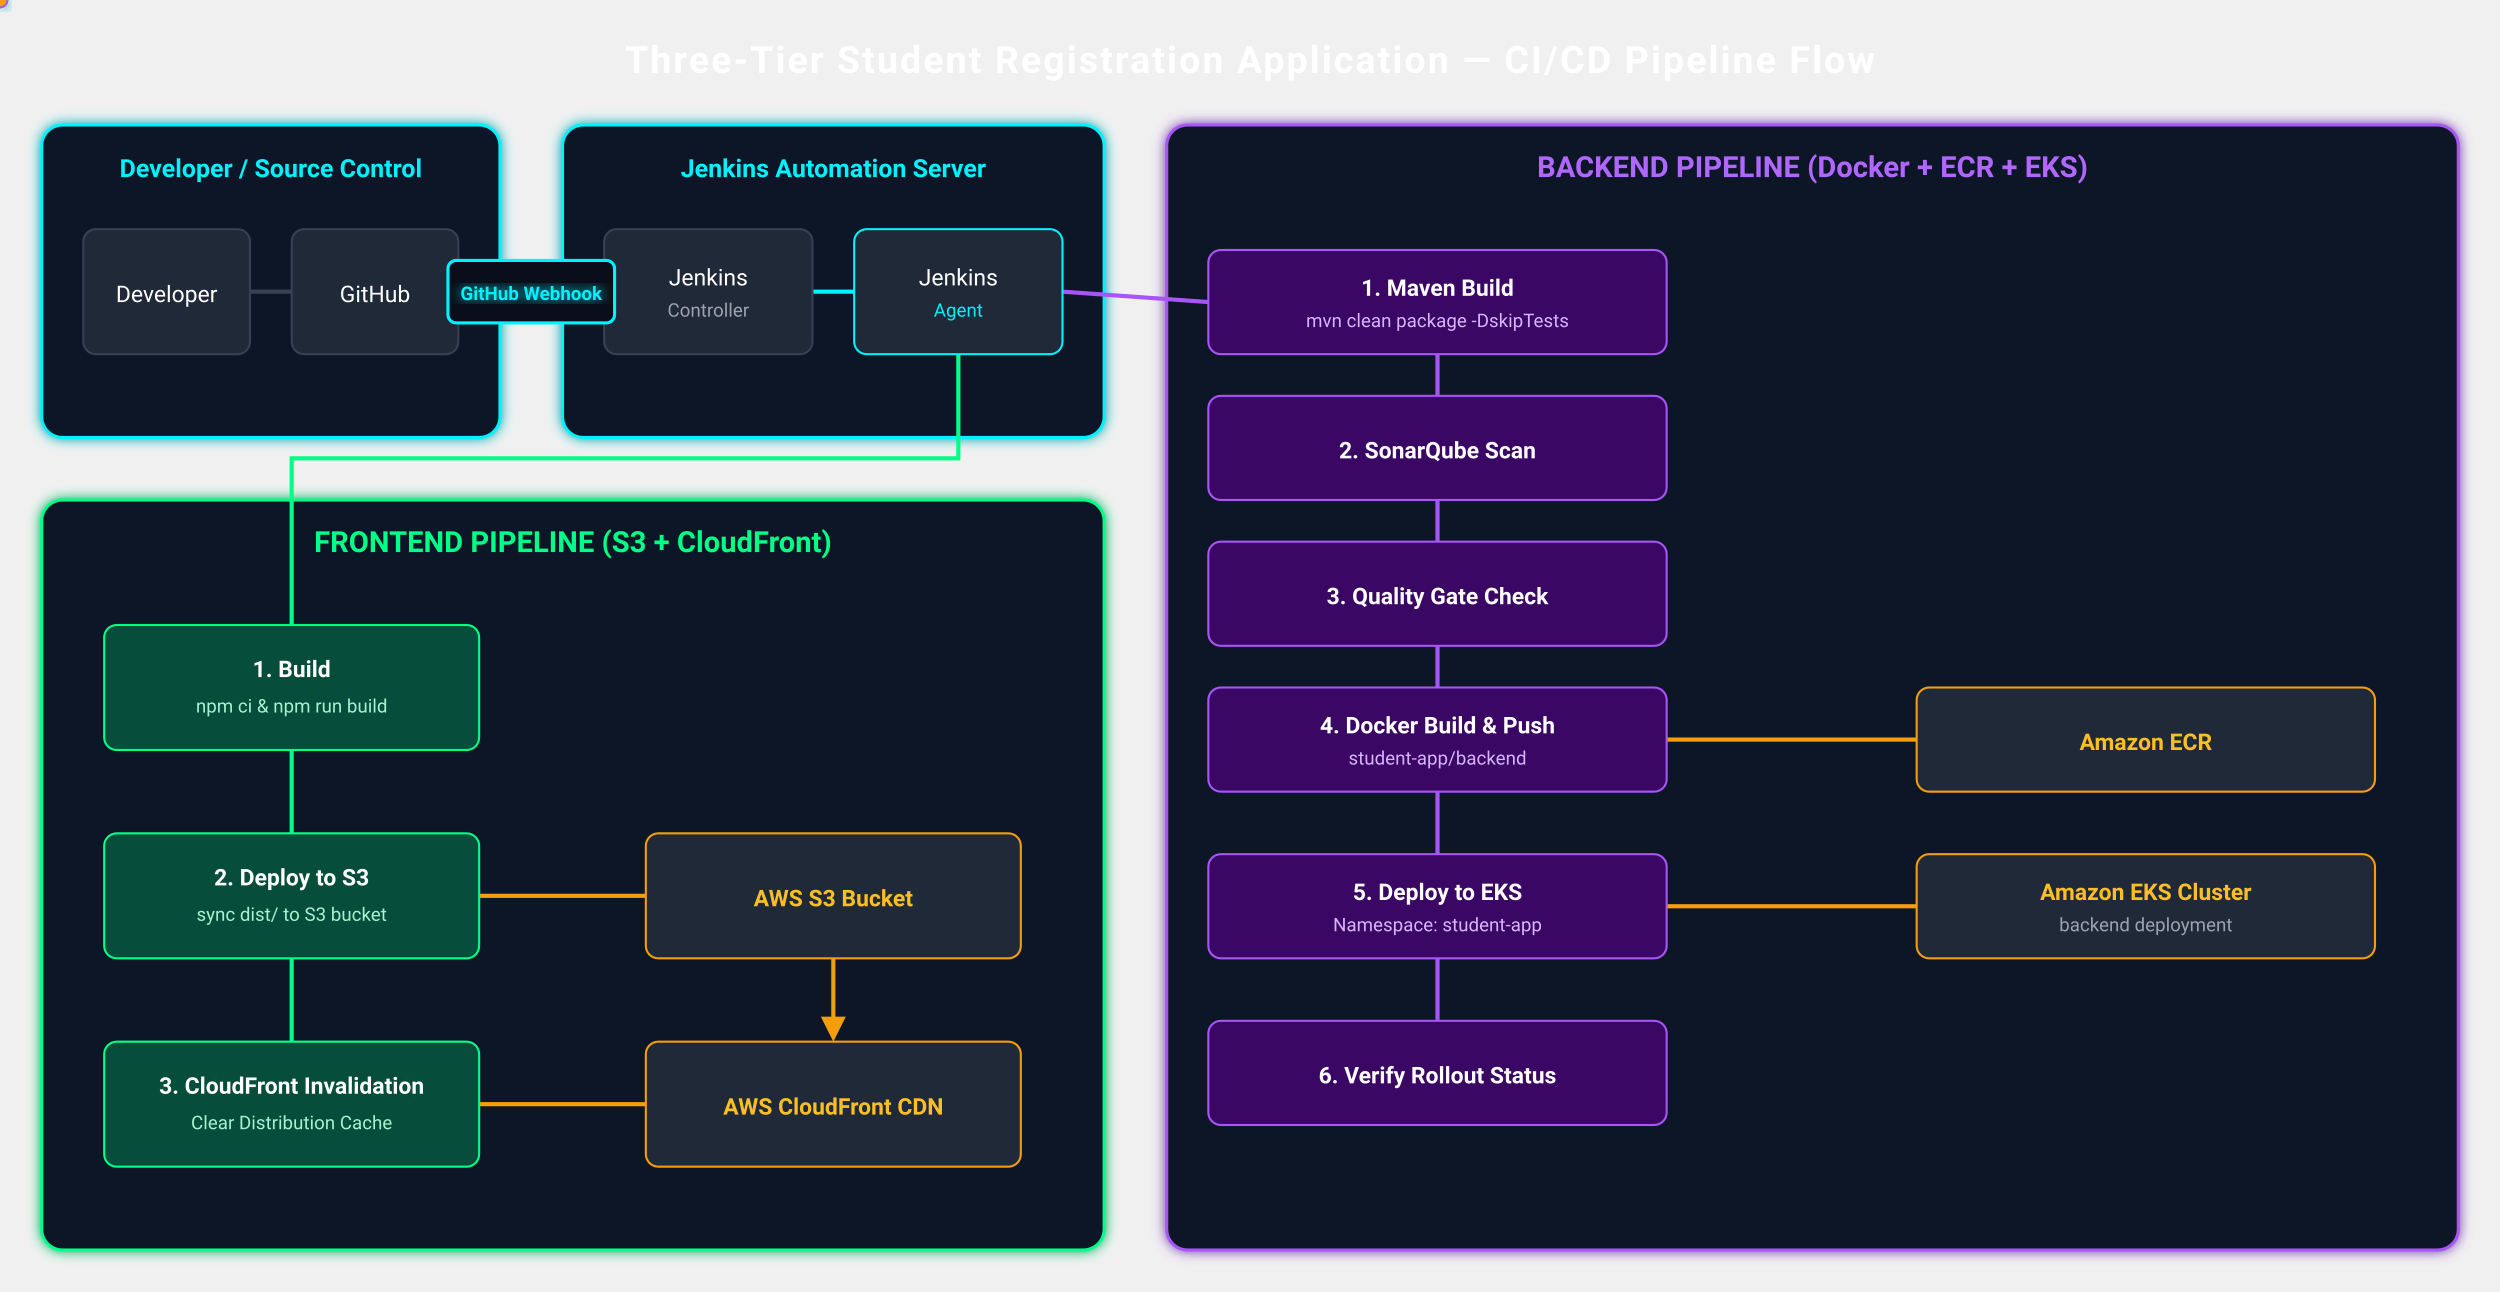
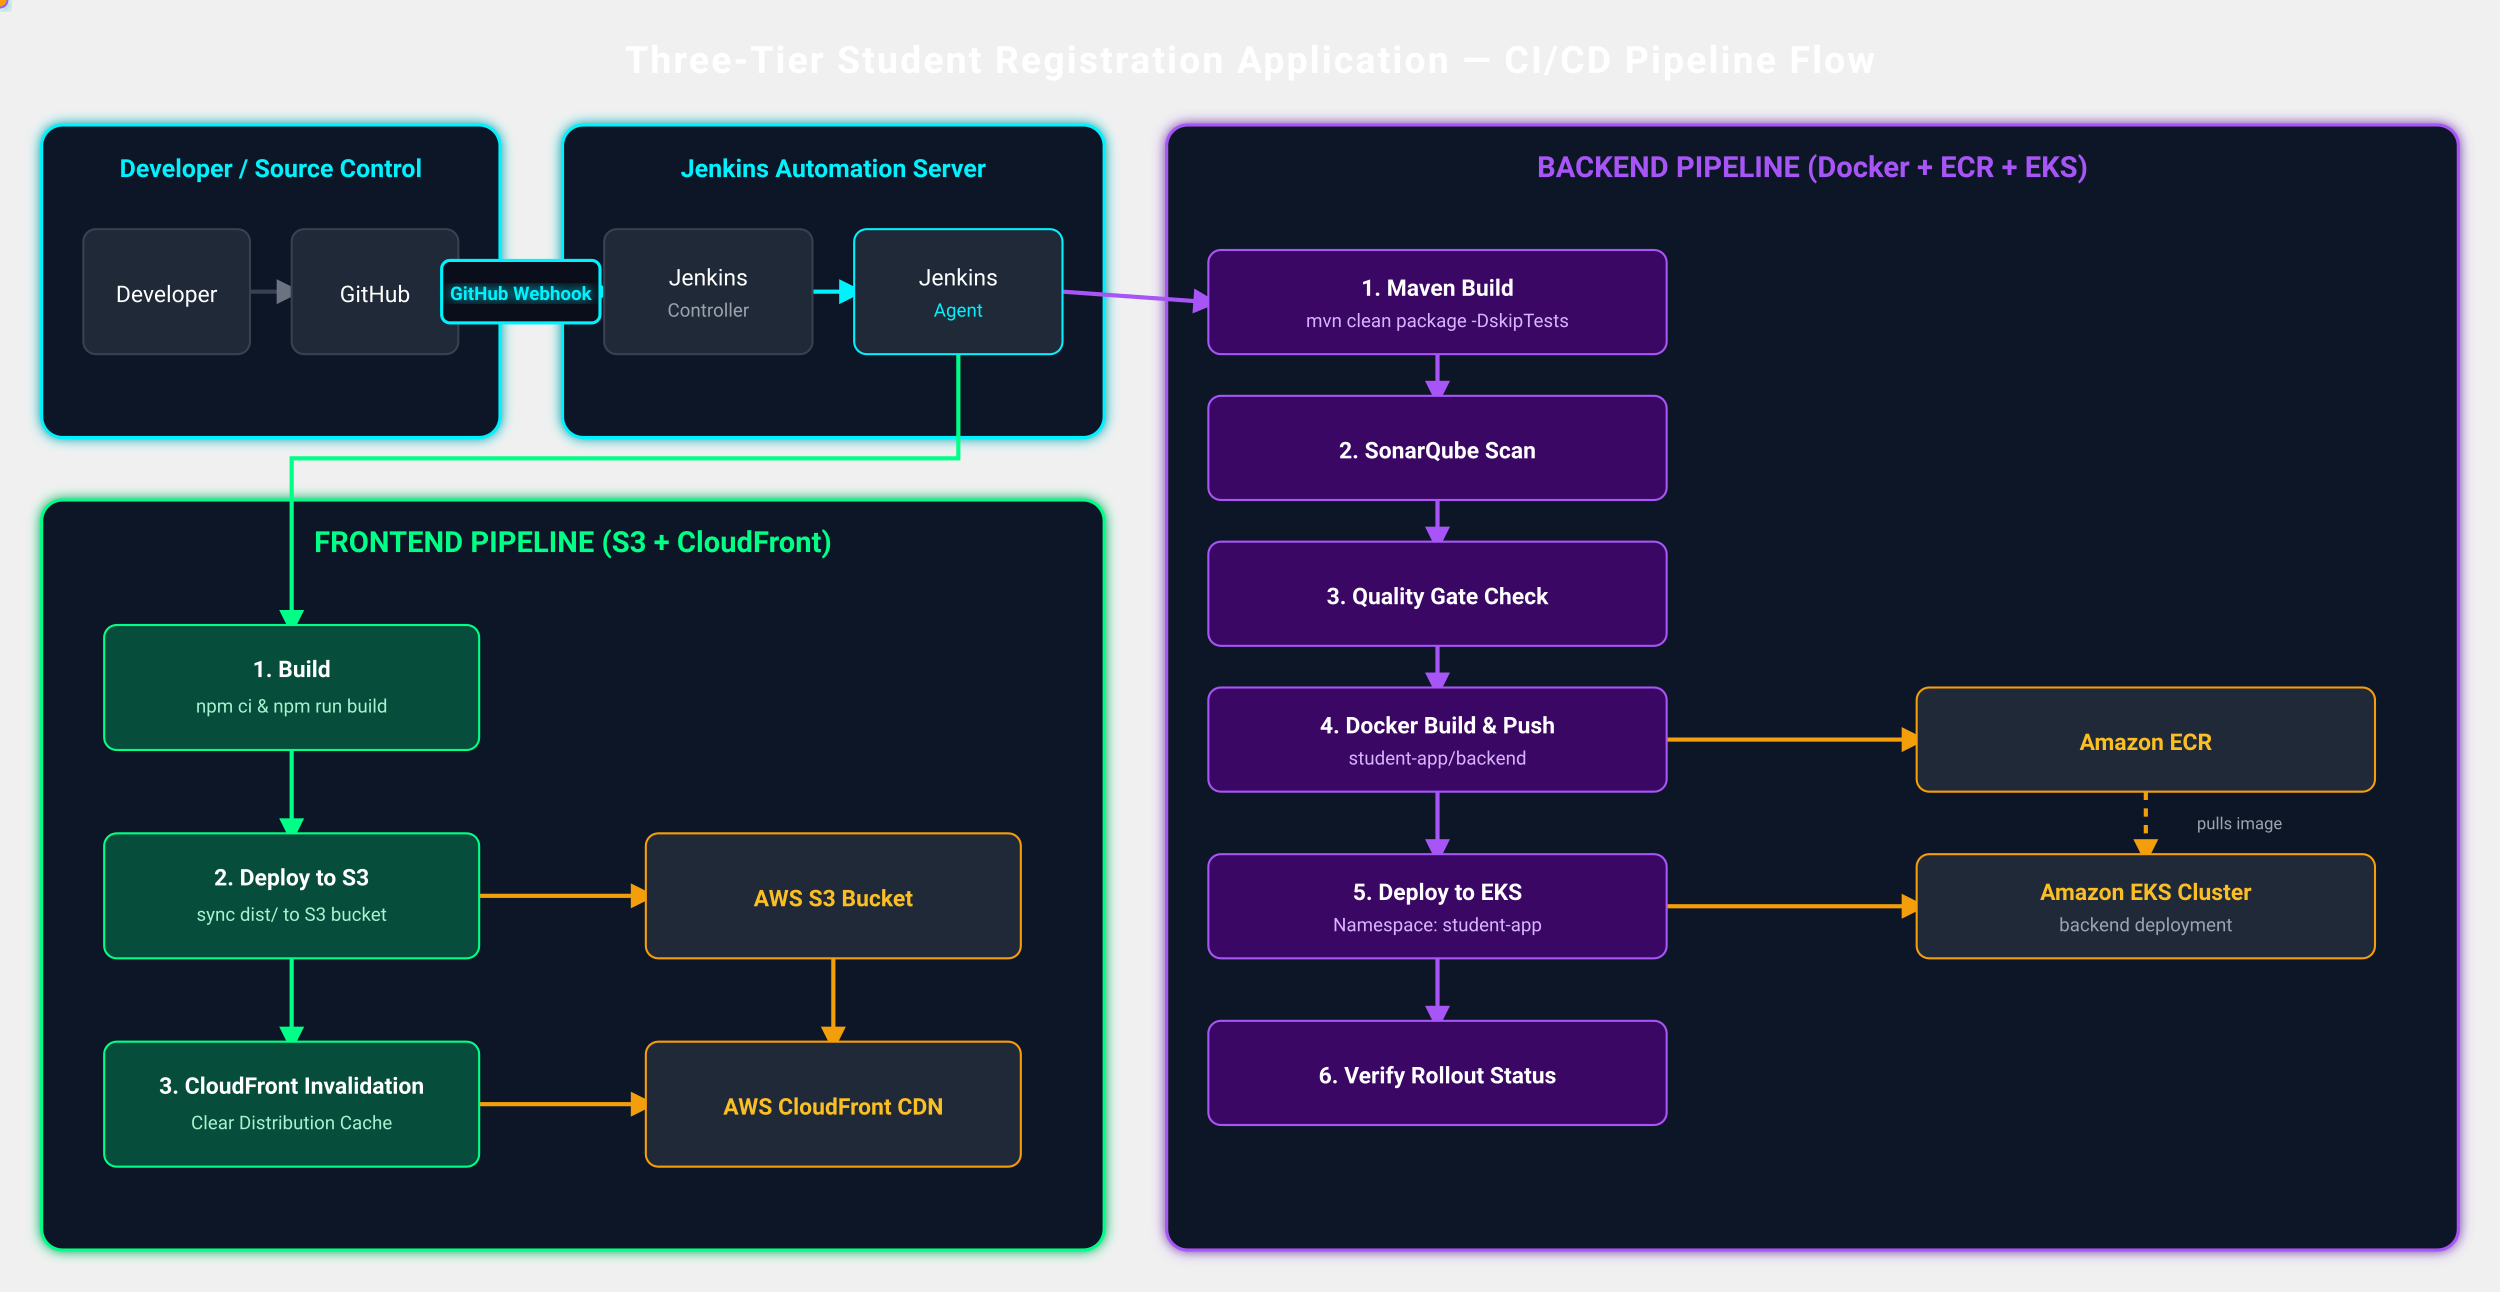
<svg xmlns="http://www.w3.org/2000/svg" viewBox="0 0 1200 620" width="100%" height="100%" style="background:#0a0e1a; font-family: -apple-system, BlinkMacSystemFont, 'Segoe UI', Roboto, sans-serif;">
  <defs>
    <filter id="glow-cyan" x="-20%" y="-20%" width="140%" height="140%">
      <feGaussianBlur stdDeviation="3" result="blur" />
      <feMerge>
        <feMergeNode in="blur" />
        <feMergeNode in="SourceGraphic" />
      </feMerge>
    </filter>
    <filter id="glow-green" x="-20%" y="-20%" width="140%" height="140%">
      <feGaussianBlur stdDeviation="3" result="blur" />
      <feMerge>
        <feMergeNode in="blur" />
        <feMergeNode in="SourceGraphic" />
      </feMerge>
    </filter>
    <filter id="glow-purple" x="-20%" y="-20%" width="140%" height="140%">
      <feGaussianBlur stdDeviation="3" result="blur" />
      <feMerge>
        <feMergeNode in="blur" />
        <feMergeNode in="SourceGraphic" />
      </feMerge>
    </filter>
-     <marker id="arrow-amber" viewBox="0 0 10 10" refX="5" refY="5" markerWidth="6" markerHeight="6" orient="auto-start-reverse">
+     <marker id="arrow-amber" viewBox="0 0 10 10" refX="6" refY="5" markerWidth="6" markerHeight="6" orient="auto-start-reverse">
      <path d="M 0 0 L 10 5 L 0 10 z" fill="#f59e0b" />
+     </marker>
+     <marker id="arrow-cyan" viewBox="0 0 10 10" refX="6" refY="5" markerWidth="6" markerHeight="6" orient="auto-start-reverse">
+       <path d="M 0 0 L 10 5 L 0 10 z" fill="#00f2fe" />
+     </marker>
+     <marker id="arrow-green" viewBox="0 0 10 10" refX="6" refY="5" markerWidth="6" markerHeight="6" orient="auto-start-reverse">
+       <path d="M 0 0 L 10 5 L 0 10 z" fill="#00ff87" />
+     </marker>
+     <marker id="arrow-purple" viewBox="0 0 10 10" refX="6" refY="5" markerWidth="6" markerHeight="6" orient="auto-start-reverse">
+       <path d="M 0 0 L 10 5 L 0 10 z" fill="#a855f7" />
+     </marker>
+     <marker id="arrow-gray" viewBox="0 0 10 10" refX="6" refY="5" markerWidth="6" markerHeight="6" orient="auto-start-reverse">
+       <path d="M 0 0 L 10 5 L 0 10 z" fill="#6b7280" />
    </marker>
  </defs>
  <text x="600" y="35" text-anchor="middle" fill="#ffffff" font-size="18" font-weight="700" letter-spacing="1">Three-Tier Student Registration Application — CI/CD Pipeline Flow</text>
  <rect x="20" y="60" width="220" height="150" rx="10" fill="#111827" stroke="#00f2fe" stroke-width="1.5" filter="url(#glow-cyan)" />
  <text x="130" y="85" text-anchor="middle" fill="#00f2fe" font-size="12" font-weight="600">Developer / Source Control</text>
  <rect x="270" y="60" width="260" height="150" rx="10" fill="#111827" stroke="#00f2fe" stroke-width="1.5" filter="url(#glow-cyan)" />
  <text x="400" y="85" text-anchor="middle" fill="#00f2fe" font-size="12" font-weight="600">Jenkins Automation Server</text>
  <rect x="20" y="240" width="510" height="360" rx="10" fill="#111827" stroke="#00ff87" stroke-width="1.5" filter="url(#glow-green)" />
  <text x="275" y="265" text-anchor="middle" fill="#00ff87" font-size="14" font-weight="700">FRONTEND PIPELINE (S3 + CloudFront)</text>
  <rect x="560" y="60" width="620" height="540" rx="10" fill="#111827" stroke="#a855f7" stroke-width="1.5" filter="url(#glow-purple)" />
-   <text x="870" y="85" text-anchor="middle" fill="#b066ff" font-size="14" font-weight="700">BACKEND PIPELINE (Docker + ECR + EKS)</text>
-   <path id="path-dev-github" d="M 120 140 L 140 140" stroke="#374151" stroke-width="2" />
-   <path id="path-github-jenkins" d="M 220 140 L 290 140" stroke="#00f2fe" stroke-width="2" />
-   <path id="path-jenkins-agent" d="M 390 140 L 410 140" stroke="#00f2fe" stroke-width="2" />
-   <path id="path-agent-fe" d="M 460 170 L 460 220 L 140 220 L 140 300" fill="none" stroke="#00ff87" stroke-width="2" />
-   <path id="path-agent-be" d="M 510 140 L 580 145" fill="none" stroke="#a855f7" stroke-width="2" />
-   <path id="path-fe1-fe2" d="M 140 360 L 140 400" stroke="#00ff87" stroke-width="2" />
-   <path id="path-fe2-fe3" d="M 140 460 L 140 500" stroke="#00ff87" stroke-width="2" />
-   <path id="path-fe2-s3" d="M 230 430 L 310 430" stroke="#f59e0b" stroke-width="2" />
-   <path id="path-s3-cf" d="M 400 460 L 400 494" stroke="#f59e0b" stroke-width="2" marker-end="url(#arrow-amber)" />
-   <path id="path-fe3-cf" d="M 230 530 L 310 530" stroke="#f59e0b" stroke-width="2" />
-   <path id="path-be1-be2" d="M 690 170 L 690 190" stroke="#a855f7" stroke-width="2" />
-   <path id="path-be2-be3" d="M 690 240 L 690 260" stroke="#a855f7" stroke-width="2" />
-   <path id="path-be3-be4" d="M 690 310 L 690 330" stroke="#a855f7" stroke-width="2" />
-   <path id="path-be4-be5" d="M 690 380 L 690 410" stroke="#a855f7" stroke-width="2" />
-   <path id="path-be5-be6" d="M 690 460 L 690 490" stroke="#a855f7" stroke-width="2" />
-   <path id="path-be4-ecr" d="M 800 355 L 920 355" stroke="#f59e0b" stroke-width="2" />
-   <path id="path-be5-eks" d="M 800 435 L 920 435" stroke="#f59e0b" stroke-width="2" />
+   <text x="870" y="85" text-anchor="middle" fill="#a855f7" font-size="14" font-weight="700">BACKEND PIPELINE (Docker + ECR + EKS)</text>
+   <path id="path-dev-github" d="M 120 140 L 140 140" stroke="#374151" stroke-width="2" marker-end="url(#arrow-gray)" />
+   <path id="path-github-jenkins" d="M 220 140 L 290 140" stroke="#00f2fe" stroke-width="2" marker-end="url(#arrow-cyan)" />
+   <path id="path-jenkins-agent" d="M 390 140 L 410 140" stroke="#00f2fe" stroke-width="2" marker-end="url(#arrow-cyan)" />
+   <path id="path-agent-fe" d="M 460 170 L 460 220 L 140 220 L 140 300" fill="none" stroke="#00ff87" stroke-width="2" marker-end="url(#arrow-green)" />
+   <path id="path-agent-be" d="M 510 140 L 580 145" fill="none" stroke="#a855f7" stroke-width="2" marker-end="url(#arrow-purple)" />
+   <path id="path-fe1-fe2" d="M 140 360 L 140 400" stroke="#00ff87" stroke-width="2" marker-end="url(#arrow-green)" />
+   <path id="path-fe2-fe3" d="M 140 460 L 140 500" stroke="#00ff87" stroke-width="2" marker-end="url(#arrow-green)" />
+   <path id="path-fe2-s3" d="M 230 430 L 310 430" stroke="#f59e0b" stroke-width="2" marker-end="url(#arrow-amber)" />
+   <path id="path-s3-cf" d="M 400 460 L 400 500" stroke="#f59e0b" stroke-width="2" marker-end="url(#arrow-amber)" />
+   <path id="path-fe3-cf" d="M 230 530 L 310 530" stroke="#f59e0b" stroke-width="2" marker-end="url(#arrow-amber)" />
+   <path id="path-be1-be2" d="M 690 170 L 690 190" stroke="#a855f7" stroke-width="2" marker-end="url(#arrow-purple)" />
+   <path id="path-be2-be3" d="M 690 240 L 690 260" stroke="#a855f7" stroke-width="2" marker-end="url(#arrow-purple)" />
+   <path id="path-be3-be4" d="M 690 310 L 690 330" stroke="#a855f7" stroke-width="2" marker-end="url(#arrow-purple)" />
+   <path id="path-be4-be5" d="M 690 380 L 690 410" stroke="#a855f7" stroke-width="2" marker-end="url(#arrow-purple)" />
+   <path id="path-be5-be6" d="M 690 460 L 690 490" stroke="#a855f7" stroke-width="2" marker-end="url(#arrow-purple)" />
+   <path id="path-be4-ecr" d="M 800 355 L 920 355" stroke="#f59e0b" stroke-width="2" marker-end="url(#arrow-amber)" />
+   <path id="path-be5-eks" d="M 800 435 L 920 435" stroke="#f59e0b" stroke-width="2" marker-end="url(#arrow-amber)" />
+   <path id="path-ecr-eks" d="M 1030 380 L 1030 410" stroke="#f59e0b" stroke-width="2" stroke-dasharray="4" marker-end="url(#arrow-amber)" />
  <rect x="40" y="110" width="80" height="60" rx="6" fill="#1f2937" stroke="#374151" />
  <text x="80" y="145" text-anchor="middle" fill="#fff" font-size="11">Developer</text>
  <rect x="140" y="110" width="80" height="60" rx="6" fill="#1f2937" stroke="#374151" />
  <text x="180" y="145" text-anchor="middle" fill="#fff" font-size="11">GitHub</text>
  <rect x="290" y="110" width="100" height="60" rx="6" fill="#1f2937" stroke="#374151" />
  <text x="340" y="137" text-anchor="middle" fill="#fff" font-size="11">Jenkins</text>
  <text x="340" y="152" text-anchor="middle" fill="#9ca3af" font-size="9">Controller</text>
  <rect x="410" y="110" width="100" height="60" rx="6" fill="#1f2937" stroke="#00f2fe" />
  <text x="460" y="137" text-anchor="middle" fill="#fff" font-size="11">Jenkins</text>
  <text x="460" y="152" text-anchor="middle" fill="#00f2fe" font-size="9">Agent</text>
-   <rect x="215" y="125" width="80" height="30" rx="4" fill="#0a0e1a" stroke="#00f2fe" stroke-width="1.5" />
-   <text x="255" y="144" text-anchor="middle" fill="#00f2fe" font-size="9" font-weight="700" filter="url(#glow-cyan)">GitHub Webhook</text>
+   <rect x="212" y="125" width="76" height="30" rx="4" fill="#0a0e1a" stroke="#00f2fe" stroke-width="1.5" />
+   <text x="250" y="144" text-anchor="middle" fill="#00f2fe" font-size="9" font-weight="700" filter="url(#glow-cyan)">GitHub Webhook</text>
  <rect x="50" y="300" width="180" height="60" rx="6" fill="#064e3b" stroke="#00ff87" />
  <text x="140" y="325" text-anchor="middle" fill="#fff" font-size="11" font-weight="600">1. Build</text>
  <text x="140" y="342" text-anchor="middle" fill="#a7f3d0" font-size="9">npm ci &amp; npm run build</text>
  <rect x="50" y="400" width="180" height="60" rx="6" fill="#064e3b" stroke="#00ff87" />
  <text x="140" y="425" text-anchor="middle" fill="#fff" font-size="11" font-weight="600">2. Deploy to S3</text>
  <text x="140" y="442" text-anchor="middle" fill="#a7f3d0" font-size="9">sync dist/ to S3 bucket</text>
  <rect x="50" y="500" width="180" height="60" rx="6" fill="#064e3b" stroke="#00ff87" />
  <text x="140" y="525" text-anchor="middle" fill="#fff" font-size="11" font-weight="600">3. CloudFront Invalidation</text>
  <text x="140" y="542" text-anchor="middle" fill="#a7f3d0" font-size="9">Clear Distribution Cache</text>
  <rect x="310" y="400" width="180" height="60" rx="6" fill="#1f2937" stroke="#f59e0b" />
  <text x="400" y="435" text-anchor="middle" fill="#fbbf24" font-size="11" font-weight="600">AWS S3 Bucket</text>
  <rect x="310" y="500" width="180" height="60" rx="6" fill="#1f2937" stroke="#f59e0b" />
  <text x="400" y="535" text-anchor="middle" fill="#fbbf24" font-size="11" font-weight="600">AWS CloudFront CDN</text>
  <rect x="580" y="120" width="220" height="50" rx="6" fill="#3b0764" stroke="#a855f7" />
  <text x="690" y="142" text-anchor="middle" fill="#fff" font-size="11" font-weight="600">1. Maven Build</text>
  <text x="690" y="157" text-anchor="middle" fill="#d8b4fe" font-size="9">mvn clean package -DskipTests</text>
  <rect x="580" y="190" width="220" height="50" rx="6" fill="#3b0764" stroke="#a855f7" />
  <text x="690" y="220" text-anchor="middle" fill="#fff" font-size="11" font-weight="600">2. SonarQube Scan</text>
  <rect x="580" y="260" width="220" height="50" rx="6" fill="#3b0764" stroke="#a855f7" />
  <text x="690" y="290" text-anchor="middle" fill="#fff" font-size="11" font-weight="600">3. Quality Gate Check</text>
  <rect x="580" y="330" width="220" height="50" rx="6" fill="#3b0764" stroke="#a855f7" />
  <text x="690" y="352" text-anchor="middle" fill="#fff" font-size="11" font-weight="600">4. Docker Build &amp; Push</text>
  <text x="690" y="367" text-anchor="middle" fill="#d8b4fe" font-size="9">student-app/backend</text>
  <rect x="580" y="410" width="220" height="50" rx="6" fill="#3b0764" stroke="#a855f7" />
  <text x="690" y="432" text-anchor="middle" fill="#fff" font-size="11" font-weight="600">5. Deploy to EKS</text>
  <text x="690" y="447" text-anchor="middle" fill="#d8b4fe" font-size="9">Namespace: student-app</text>
  <rect x="580" y="490" width="220" height="50" rx="6" fill="#3b0764" stroke="#a855f7" />
  <text x="690" y="520" text-anchor="middle" fill="#fff" font-size="11" font-weight="600">6. Verify Rollout Status</text>
  <rect x="920" y="330" width="220" height="50" rx="6" fill="#1f2937" stroke="#f59e0b" />
  <text x="1030" y="360" text-anchor="middle" fill="#fbbf24" font-size="11" font-weight="600">Amazon ECR</text>
  <rect x="920" y="410" width="220" height="50" rx="6" fill="#1f2937" stroke="#f59e0b" />
  <text x="1030" y="432" text-anchor="middle" fill="#fbbf24" font-size="11" font-weight="600">Amazon EKS Cluster</text>
  <text x="1030" y="447" text-anchor="middle" fill="#9ca3af" font-size="9">backend deployment</text>
+   <text x="1075" y="398" text-anchor="middle" fill="#9ca3af" font-size="8">pulls image</text>
+   <circle r="3" fill="#9ca3af">
+     <animateMotion dur="1.5s" repeatCount="indefinite" path="M 120 140 L 140 140" />
+   </circle>
  <circle r="4" fill="#00f2fe" filter="url(#glow-cyan)">
    <animateMotion dur="1.5s" repeatCount="indefinite" path="M 220 140 L 290 140" />
+   </circle>
+   <circle r="3" fill="#00f2fe" filter="url(#glow-cyan)">
+     <animateMotion dur="1.2s" repeatCount="indefinite" path="M 390 140 L 410 140" />
  </circle>
  <circle r="4" fill="#00ff87" filter="url(#glow-green)">
    <animateMotion dur="2.5s" repeatCount="indefinite" path="M 460 170 L 460 220 L 140 220 L 140 300" />
  </circle>
  <circle r="3" fill="#00ff87">
    <animateMotion dur="1.5s" repeatCount="indefinite" path="M 140 360 L 140 400" />
  </circle>
+   <circle r="3" fill="#00ff87">
+     <animateMotion dur="1.5s" repeatCount="indefinite" path="M 140 460 L 140 500" />
+   </circle>
  <circle r="3" fill="#f59e0b">
    <animateMotion dur="1.8s" repeatCount="indefinite" path="M 230 430 L 310 430" />
  </circle>
-   <circle r="3" fill="#f59e0b" filter="url(#glow-cyan)">
-     <animateMotion dur="1.2s" repeatCount="indefinite" path="M 400 460 L 400 494" />
+   <circle r="3" fill="#f59e0b" filter="url(#glow-amber)">
+     <animateMotion dur="1.2s" repeatCount="indefinite" path="M 400 460 L 400 500" />
  </circle>
  <circle r="3" fill="#f59e0b">
    <animateMotion dur="1.8s" repeatCount="indefinite" path="M 230 530 L 310 530" />
  </circle>
  <circle r="4" fill="#a855f7" filter="url(#glow-purple)">
    <animateMotion dur="2s" repeatCount="indefinite" path="M 510 140 L 580 145" />
  </circle>
  <circle r="3" fill="#a855f7">
    <animateMotion dur="2.5s" repeatCount="indefinite" path="M 690 170 L 690 490" />
  </circle>
  <circle r="3" fill="#f59e0b">
    <animateMotion dur="2s" repeatCount="indefinite" path="M 800 355 L 920 355" />
  </circle>
  <circle r="3" fill="#f59e0b">
    <animateMotion dur="2s" repeatCount="indefinite" path="M 800 435 L 920 435" />
  </circle>
+   <circle r="3" fill="#f59e0b" filter="url(#glow-amber)">
+     <animateMotion dur="1.4s" repeatCount="indefinite" path="M 1030 380 L 1030 410" />
+   </circle>
</svg>
